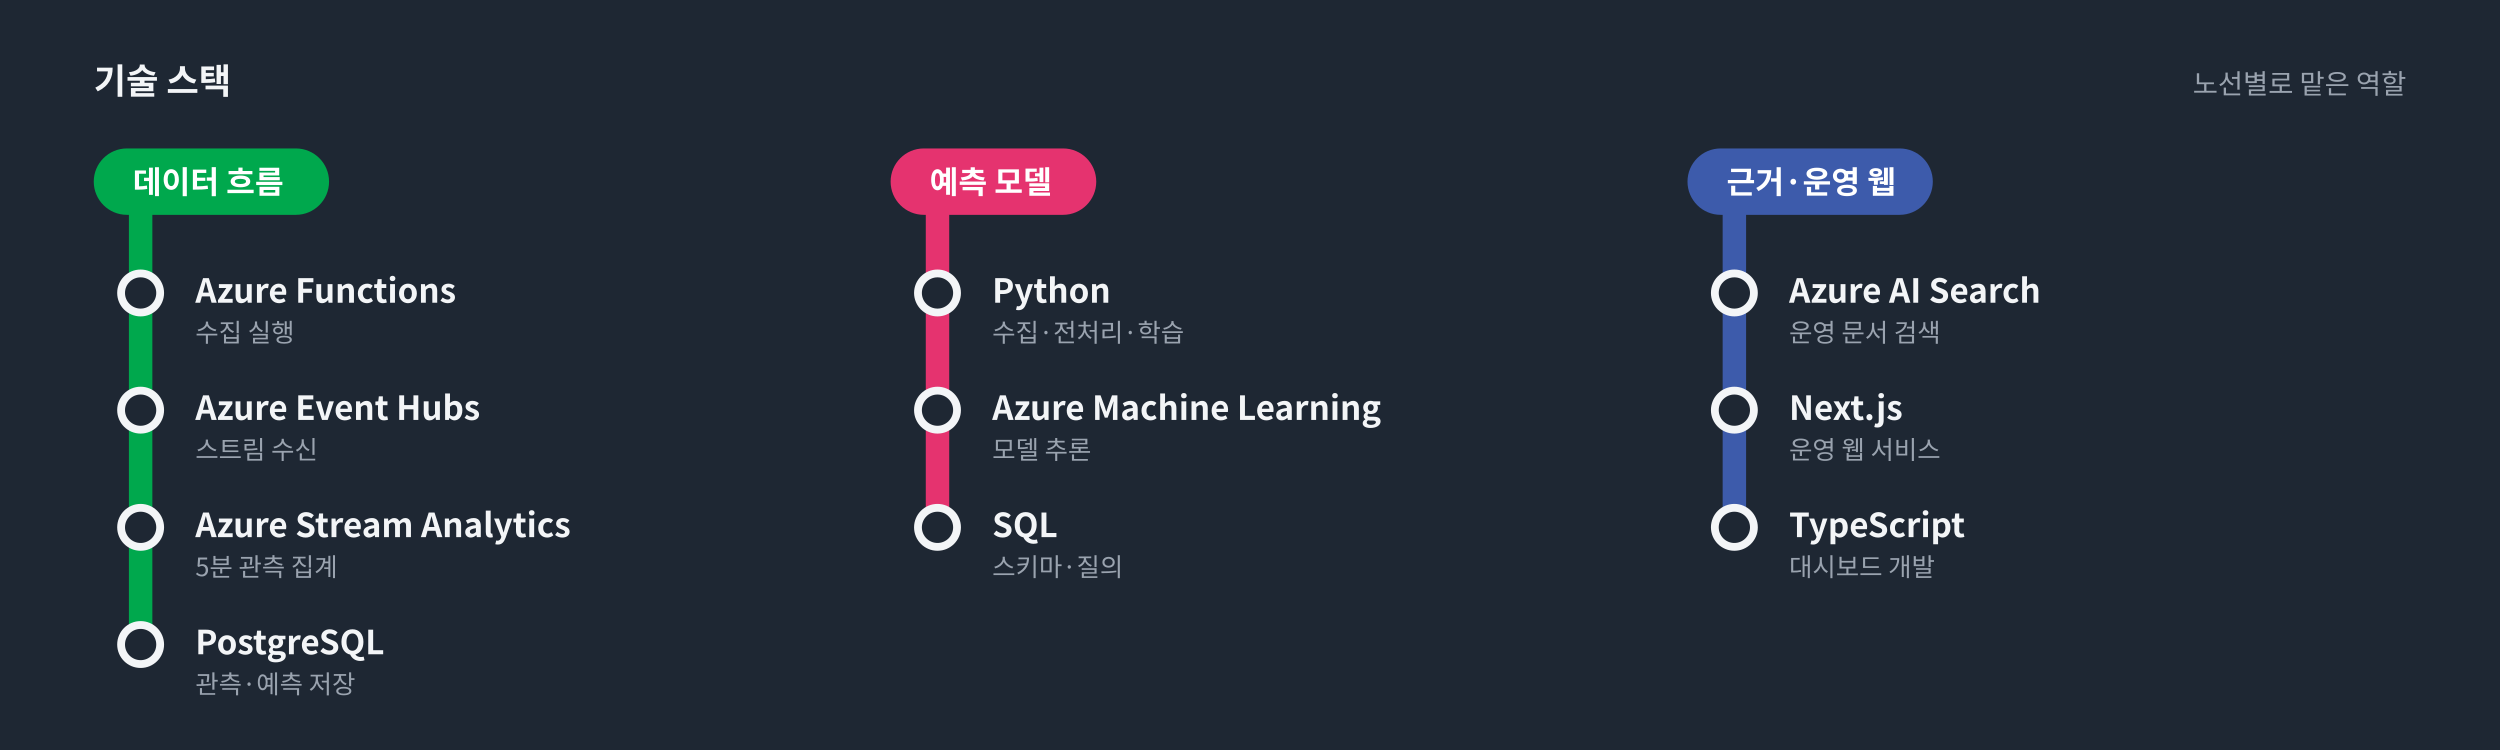
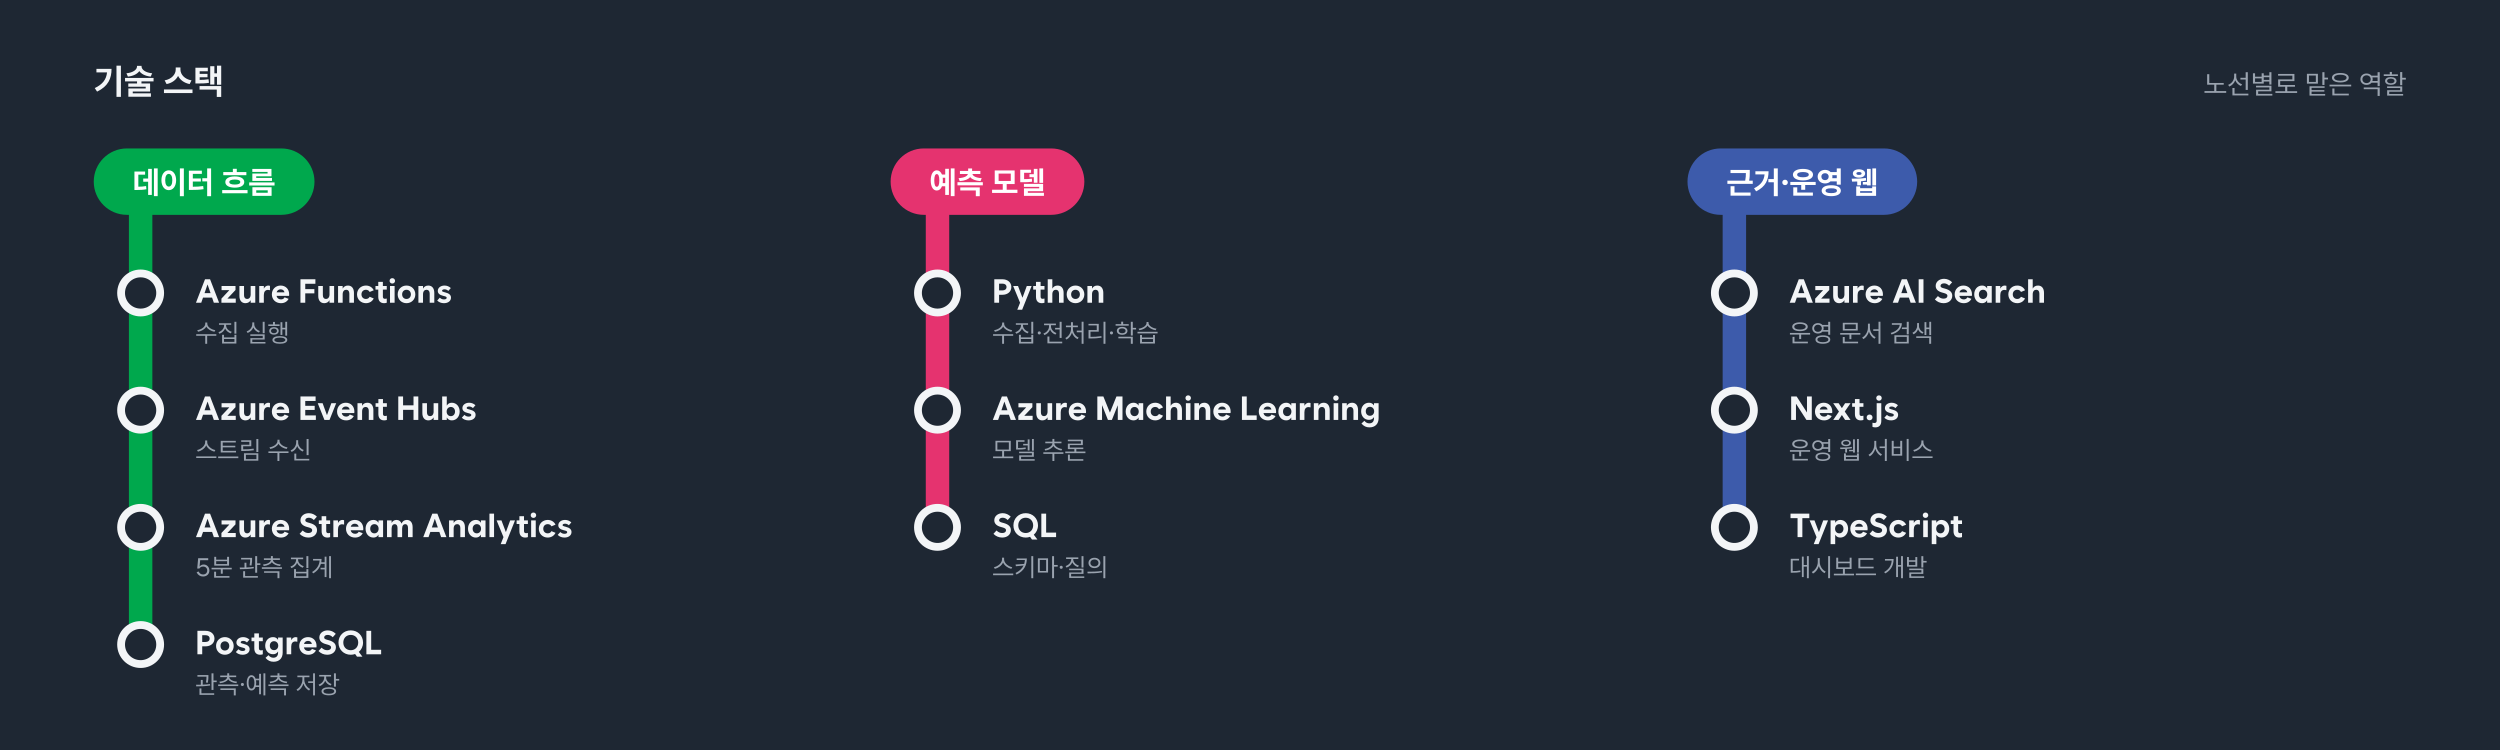
<svg xmlns="http://www.w3.org/2000/svg" width="1280" height="384" viewBox="0 0 1280 384" role="img" aria-label="기술 스택: 데이터 흐름 — Azure Functions, Azure Event Hubs, Azure Stream Analytics, PostgreSQL; 예측 모델 — Python, Azure Machine Learning, SQL; 근거·운영 웹 — Azure AI Search, Next.js, TypeScript">
  <style>
    text { font-family: Pretendard, 'Pretendard Variable', 'Apple SD Gothic Neo', 'Malgun Gothic', 'Noto Sans KR', 'Noto Sans CJK KR', system-ui, sans-serif; }
    .b { font-weight: 700; }
    .xb { font-weight: 800; letter-spacing: -0.02em; }
    </style>
+   <defs>
+     <path id="gBd1313" d="M1582 -1636H1324V182H1582ZM1036 -1448H156V-1244H774C733 -841 528 -553 58 -330L194 -124C845 -436 1037 -893 1036 -1448Z" />
+     <path id="gBd6417" d="M1014 -1592V-1626H750V-1592C751 -1411 537 -1232 134 -1192L220 -998C536 -1032 766 -1152 884 -1320C1000 -1152 1230 -1032 1546 -998L1632 -1192C1215 -1233 1015 -1419 1014 -1592ZM1714 -922H52V-718H752V-600H242V-408H1256V-308H246V172H1560V-24H502V-130H1512V-600H1010V-718H1714Z" />
+     <path id="gBd6549" d="M1014 -1400V-1530H738V-1400C738 -1138 504 -850 94 -780L206 -564C523 -625 757 -805 876 -1038C994 -805 1230 -627 1548 -564L1658 -780C1248 -849 1015 -1133 1014 -1400ZM1716 -250H54V-38H1716Z" />
+     <path id="gBd10190" d="M838 -1514H116V-598H242C510 -597 695 -602 904 -638L880 -844C712 -816 568 -808 364 -806V-962H820V-1158H364V-1308H838ZM1618 -1636H1372V-1190H1220V-1604H978V-536H1220V-984H1372V-526H1618ZM1618 -448H356V-240H1360V184H1618Z" />
+     <path id="gRr2153" d="M1512 -806H430V-1464H272V-678H804V-200H72V-68H1698V-200H960V-678H1512Z" />
+     <path id="gRr6161" d="M680 -1282V-1508H524V-1288C524 -1014 339 -764 74 -666L158 -538C367 -623 529 -793 606 -1008C680 -814 835 -658 1032 -582L1118 -704C860 -798 680 -1032 680 -1282ZM1546 -1612H1386V-1194H992V-1064H1386V-284H1546ZM1588 -8H552V-432H394V122H1588Z" />
+     <path id="gRr5045" d="M1544 -1614H1386V-1362H968V-1532H812V-1276H318V-1532H160V-760H968V-914H1386V-688H1544ZM1544 -600H392V-474H1388V-302H396V138H1612V10H550V-182H1544ZM318 -886V-1152H812V-886ZM968 -1038V-1238H1386V-1038Z" />
+     <path id="gRr3917" d="M1698 -190H960V-526H1536V-654H430V-946H1494V-1482H272V-1354H1340V-1074H276V-526H802V-190H72V-60H1698Z" />
+     <path id="gRr4306" d="M970 -1492H148V-756H970ZM300 -1364H816V-884H300ZM1462 -1614H1304V-658H1462V-1072H1728V-1204H1462ZM1472 -560H342V138H1514V20H496V-160H1452V-274H496V-444H1472Z" />
+     <path id="gRr7729" d="M1692 -680H72V-550H1692ZM1512 -8H438V-394H282V122H1512ZM880 -1554C498 -1554 251 -1422 252 -1202C251 -979 498 -846 880 -846C1263 -846 1510 -979 1510 -1202C1510 -1422 1263 -1554 880 -1554ZM880 -1426C1165 -1426 1348 -1341 1348 -1202C1348 -1059 1165 -974 880 -974C597 -974 413 -1059 414 -1202C413 -1341 597 -1426 880 -1426Z" />
+     <path id="gRr7390" d="M1546 -468H350V-342H1386V162H1546ZM1546 -1614H1386V-1352H930C847 -1454 716 -1515 560 -1516C295 -1515 99 -1338 100 -1088C99 -838 295 -662 560 -662C715 -662 847 -723 930 -824H1386V-568H1546ZM560 -1380C738 -1380 870 -1258 870 -1088C870 -917 738 -797 560 -798C382 -797 249 -917 250 -1088C249 -1258 382 -1380 560 -1380ZM1000 -1224H1386V-954H1000C1013 -996 1020 -1040 1020 -1088C1020 -1136 1013 -1182 1000 -1224Z" />
+     <path id="gRr11345" d="M1462 -1622H1304V-638H1462V-1058H1730V-1192H1462ZM1462 -548H326V-428H1308V-268H332V140H1528V20H486V-152H1462ZM1136 -1454H686V-1634H528V-1454H78V-1330H1136ZM606 -1248C346 -1248 177 -1136 178 -958C177 -777 346 -666 606 -666C864 -666 1034 -777 1034 -958C1034 -1136 864 -1248 606 -1248ZM606 -1132C773 -1131 884 -1064 884 -958C884 -850 773 -782 606 -782C437 -782 326 -850 326 -958C326 -1064 437 -1131 606 -1132Z" />
+     <path id="gBd2657" d="M1630 -1636H1384V182H1630ZM1246 -1604H1004V-972H682V-764H1004V102H1246ZM806 -1432H106V-220H234C498 -221 684 -229 890 -270L870 -480C702 -448 558 -438 362 -436V-1226H806Z" />
+     <path id="gBd7781" d="M1576 -1638H1316V188H1576ZM588 -1510C310 -1510 106 -1258 106 -862C106 -463 310 -210 588 -210C866 -210 1069 -463 1070 -862C1069 -1258 866 -1510 588 -1510ZM588 -1276C727 -1275 821 -1130 820 -862C821 -590 727 -444 588 -444C448 -444 354 -590 354 -862C354 -1130 448 -1275 588 -1276Z" />
+     <path id="gBd10273" d="M1592 -1638H1334V-996H1016V-786H1334V188H1592ZM986 -1486H136V-224H284C580 -225 829 -230 1098 -274L1074 -480C847 -444 648 -436 394 -434V-776H922V-978H394V-1276H986Z" />
+     <path id="gBd11841" d="M1638 -1396H1010V-1612H752V-1396H124V-1190H1638ZM1716 -216H54V-8H1716ZM880 -1112C499 -1111 258 -973 258 -742C258 -511 499 -373 880 -374C1260 -373 1501 -511 1500 -742C1501 -973 1260 -1111 880 -1112ZM880 -906C1109 -905 1238 -852 1238 -742C1238 -633 1109 -578 880 -578C649 -578 520 -633 520 -742C520 -852 649 -905 880 -906Z" />
+     <path id="gBd4213" d="M1716 -718H54V-514H1716ZM1514 -1602H258V-1406H1258V-1300H260V-816H1548V-1012H514V-1118H1514ZM1522 -402H264V164H1522ZM516 -200H1268V-40H516Z" />
+     <path id="gBd2" d="M1142 0H1468L910 -1448H598L40 0H366L476 -318H1034ZM570 -594 750 -1120H758L940 -594Z" />
+     <path id="gBd382" d="M106 0H990V-254H482V-264L974 -786V-1032H114V-778H588V-770L106 -254Z" />
+     <path id="gBd350" d="M1100 -1032H816V-472C801 -305 709 -232 598 -232C476 -232 405 -318 406 -468V-1032H122V-420C121 -143 258 28 492 28C639 28 753 -41 810 -152H816V0H1100Z" />
+     <path id="gBd327" d="M122 0H406V-474C407 -679 497 -791 662 -792C698 -791 741 -785 784 -774V-1044C749 -1054 717 -1060 684 -1060C566 -1060 467 -991 414 -882H406V-1032H122Z" />
+     <path id="gBd232" d="M630 28C853 28 1016 -76 1100 -240L852 -334C813 -253 737 -204 630 -204C488 -204 379 -290 356 -424H1130C1134 -454 1137 -485 1136 -516C1137 -835 922 -1060 610 -1060C298 -1060 69 -835 68 -516C69 -203 295 28 630 28ZM360 -640C390 -755 485 -828 610 -828C742 -828 832 -747 846 -640Z" />
+     <path id="gBd47" d="M130 0H426V-578H988V-840H426V-1170H1052V-1448H130Z" />
+     <path id="gBd300" d="M122 0H406V-522C407 -716 505 -800 626 -800C746 -800 817 -714 818 -564V0H1102V-612C1101 -889 964 -1060 732 -1060C584 -1060 469 -991 414 -880H406V-1032H122Z" />
+     <path id="gBd219" d="M620 28C838 28 1015 -86 1100 -264L848 -368C807 -282 725 -232 620 -232C457 -232 343 -349 344 -516C343 -683 457 -800 620 -800C725 -800 807 -750 848 -664L1100 -768C1015 -946 838 -1060 620 -1060C307 -1060 69 -826 70 -516C69 -206 307 28 620 28Z" />
+     <path id="gBd342" d="M64 -810H236V-368C235 -114 364 28 596 28C658 28 713 17 760 0V-258C721 -247 686 -242 654 -242C559 -242 519 -284 520 -384V-810H760V-1032H520V-1288H236V-1032H64Z" />
+     <path id="gBd263" d="M122 0H406V-1032H122ZM264 -1184C359 -1184 432 -1255 434 -1350C432 -1445 359 -1516 264 -1516C167 -1516 94 -1445 96 -1350C94 -1255 167 -1184 264 -1184Z" />
+     <path id="gBd309" d="M614 28C923 28 1157 -206 1158 -516C1157 -826 923 -1060 614 -1060C303 -1060 69 -826 70 -516C69 -206 303 28 614 28ZM614 -232C455 -232 343 -349 344 -516C343 -683 455 -800 614 -800C771 -800 883 -683 884 -516C883 -349 771 -232 614 -232Z" />
+     <path id="gBd334" d="M484 28C743 28 919 -111 918 -312C919 -476 804 -579 552 -640L498 -654C399 -677 368 -697 368 -738C368 -792 427 -828 518 -828C608 -828 681 -796 754 -730L908 -906C801 -1005 666 -1060 520 -1060C281 -1060 103 -920 104 -728C103 -578 215 -476 438 -424L488 -412C614 -381 652 -357 652 -304C652 -242 594 -204 488 -204C385 -204 311 -235 228 -312L68 -138C167 -31 316 28 484 28Z" />
+     <path id="gRr6409" d="M966 -1450V-1552H802V-1450C801 -1196 476 -984 156 -936L220 -808C496 -856 770 -1008 884 -1228C999 -1010 1271 -856 1546 -808L1610 -936C1293 -984 965 -1202 966 -1450ZM1692 -612H72V-482H800V162H956V-482H1692Z" />
+     <path id="gRr8386" d="M712 -1324V-1370H1122V-1496H138V-1370H552V-1324C552 -1080 362 -859 96 -774L174 -648C389 -722 556 -877 634 -1074C715 -890 881 -746 1090 -680L1168 -804C905 -885 712 -1093 712 -1324ZM1540 -1614H1382V-654H1540ZM544 -566H388V138H1540V-566H1384V-352H544ZM544 8V-224H1384V8Z" />
+     <path id="gRr6613" d="M1538 -1614H1382V-694H1538ZM1540 -604H384V-478H1384V-298H388V140H1602V14H542V-180H1540ZM700 -1428V-1564H542V-1428C541 -1168 353 -930 86 -838L164 -712C377 -790 545 -953 624 -1160C704 -967 869 -817 1078 -746L1156 -870C891 -957 699 -1179 700 -1428Z" />
+     <path id="gRr11386" d="M1582 -1614H1432V-1130H1196V-1580H1046V-554H1196V-1000H1432V-492H1582ZM974 -1402H598V-1602H442V-1402H62V-1274H974ZM520 -1182C295 -1182 138 -1061 138 -878C138 -693 295 -574 520 -574C744 -574 901 -693 902 -878C901 -1061 744 -1182 520 -1182ZM520 -1064C662 -1064 759 -989 760 -878C759 -765 661 -692 520 -692C377 -692 279 -765 280 -878C279 -989 377 -1064 520 -1064ZM994 -458C620 -458 396 -347 396 -150C396 46 619 158 994 158C1367 158 1591 46 1592 -150C1591 -347 1367 -458 994 -458ZM994 -336C1268 -336 1435 -269 1436 -150C1435 -32 1270 37 994 36C717 37 551 -32 552 -150C551 -269 718 -336 994 -336Z" />
+     <path id="gBd33" d="M130 0H1080V-278H426V-616H1008V-870H426V-1170H1064V-1448H130Z" />
+     <path id="gBd363" d="M448 0H762L1174 -1032H874L610 -306H600L336 -1032H36Z" />
+     <path id="gBd55" d="M130 0H426V-622H1070V0H1366V-1448H1070V-900H426V-1448H130Z" />
+     <path id="gBd217" d="M122 0H406V-142H414C478 -28 583 28 720 28C1001 28 1201 -206 1202 -516C1201 -826 1001 -1060 720 -1060C583 -1060 479 -1005 414 -892H406V-1448H122ZM658 -232C505 -232 397 -349 398 -516C397 -683 505 -800 658 -800C808 -800 915 -682 916 -516C915 -350 808 -232 658 -232Z" />
+     <path id="gRr6549" d="M960 -1354V-1492H794V-1354C794 -1050 448 -781 142 -722L212 -590C480 -651 761 -842 878 -1102C993 -841 1275 -652 1542 -590L1614 -722C1307 -779 959 -1049 960 -1354ZM1698 -210H72V-78H1698Z" />
+     <path id="gRr10665" d="M1512 -656H440V-938H1454V-1066H440V-1332H1494V-1462H280V-526H1512ZM1698 -200H72V-68H1698Z" />
+     <path id="gRr4269" d="M1540 -1614H1382V-562H1540ZM972 -1508H160V-1378H818V-1148H164V-646H308C633 -646 882 -656 1180 -704L1160 -834C875 -786 643 -777 318 -778V-1026H972ZM1540 -462H384V138H1540ZM540 -338H1386V10H540Z" />
+     <path id="gRr6609" d="M1540 -1612H1382V-312H1540ZM1596 -8H548V-432H392V122H1596ZM700 -1336V-1516H542V-1336C541 -1057 359 -797 92 -692L176 -568C384 -652 546 -827 624 -1046C701 -841 861 -679 1066 -600L1150 -726C889 -821 699 -1061 700 -1336Z" />
+     <path id="gBd124" d="M618 28C932 28 1151 -160 1152 -430C1151 -651 1007 -789 692 -874L624 -892C479 -929 427 -968 428 -1040C427 -1132 517 -1196 646 -1196C758 -1196 861 -1148 956 -1052L1144 -1262C1010 -1398 832 -1476 646 -1476C347 -1476 129 -1289 130 -1038C129 -834 270 -694 550 -622L618 -604C795 -555 853 -510 854 -424C853 -317 764 -252 618 -252C485 -252 372 -302 268 -410L78 -202C223 -51 413 28 618 28Z" />
+     <path id="gBd197" d="M614 -232C462 -232 355 -350 356 -516C355 -682 462 -800 614 -800C765 -800 873 -683 874 -516C873 -349 765 -232 614 -232ZM1150 0V-1032H866V-892H858C791 -1005 688 -1060 552 -1060C269 -1060 69 -826 70 -516C69 -206 269 28 552 28C688 28 793 -28 858 -142H866V0Z" />
+     <path id="gBd295" d="M122 0H406V-524C407 -716 494 -800 600 -800C706 -800 769 -714 770 -564V0H1054V-524C1055 -716 1142 -800 1248 -800C1354 -800 1417 -714 1418 -564V0H1702V-612C1701 -889 1569 -1060 1346 -1060C1189 -1060 1069 -974 1024 -838H1018C965 -979 857 -1060 708 -1060C572 -1060 465 -991 412 -880H406V-1032H122Z" />
+     <path id="gBd286" d="M122 0H406V-1448H122Z" />
+     <path id="gBd372" d="M462 0 290 432H590L1174 -1032H876L616 -322H604L336 -1032H36Z" />
+     <path id="gRr11954" d="M154 -614H328C381 -715 488 -776 626 -776C826 -776 960 -648 960 -456C960 -264 826 -136 624 -136C464 -136 342 -216 262 -382L104 -310C210 -92 394 28 624 28C924 28 1136 -172 1136 -456C1136 -734 932 -940 680 -940C546 -940 430 -882 352 -786H344L392 -1286H1040V-1450H230Z" />
+     <path id="gRr5237" d="M1696 -676H70V-548H816V-200H972V-548H1696ZM1514 -8H434V-360H278V122H1514ZM442 -1560H288V-850H1480V-1560H1322V-1330H442ZM442 -976V-1208H1322V-976Z" />
+     <path id="gRr1009" d="M1056 -1476H170V-1346H902C901 -1233 897 -1083 856 -874L1010 -856C1056 -1090 1056 -1267 1056 -1384ZM598 -1082H444V-698C305 -694 174 -694 60 -694L78 -562C390 -562 824 -571 1196 -634L1184 -750C1000 -724 796 -710 598 -702ZM1464 -1614H1306V-278H1464V-904H1724V-1036H1464ZM1522 -8H492V-400H336V122H1522Z" />
+     <path id="gRr9490" d="M1692 -716H72V-588H1692ZM1490 -398H252V-270H1334V162H1490ZM960 -1622H804V-1436H238V-1310H796C783 -1109 502 -969 170 -940L220 -818C511 -849 773 -956 882 -1136C989 -956 1250 -849 1544 -818L1592 -940C1260 -969 979 -1109 966 -1310H1526V-1436H960Z" />
+     <path id="gRr949" d="M1594 -1614H1442V162H1594ZM1232 -1570H1084V-1120H814C828 -1208 836 -1298 836 -1390H150V-1260H680C651 -887 457 -565 72 -336L164 -224C502 -423 697 -690 782 -992H1084V-674H754V-546H1084V70H1232Z" />
+     <path id="gBd115" d="M130 0H426V-490H626C956 -490 1182 -685 1182 -970C1182 -1253 956 -1448 626 -1448H130ZM426 -760V-1178H630C789 -1178 884 -1100 884 -970C884 -839 789 -760 630 -760Z" />
+     <path id="gBd249" d="M614 -256C462 -256 355 -371 356 -532C355 -693 462 -808 614 -808C765 -808 873 -694 874 -532C873 -370 765 -256 614 -256ZM586 460C932 460 1148 248 1148 -104V-1032H864V-898H856C791 -1007 687 -1060 552 -1060C269 -1060 69 -832 70 -532C69 -232 269 -4 552 -4C688 -4 792 -58 858 -168H864V-104C864 99 759 212 574 212C454 212 362 165 272 54L88 222C228 381 376 460 586 460Z" />
+     <path id="gBd117" d="M836 28C931 28 1020 12 1104 -18L1222 148H1556L1334 -148C1494 -284 1593 -488 1594 -724C1593 -1153 1267 -1476 836 -1476C403 -1476 77 -1153 78 -724C77 -295 403 28 836 28ZM836 -252C566 -252 375 -448 376 -724C375 -1000 566 -1196 836 -1196C1104 -1196 1295 -1000 1296 -724C1295 -448 1104 -252 836 -252Z" />
+     <path id="gBd78" d="M130 0H1040V-278H426V-1448H130Z" />
+     <path id="gRr12230" d="M256 -592C328 -592 380 -644 380 -716C380 -788 328 -840 256 -840C184 -840 132 -788 132 -716C132 -644 184 -592 256 -592Z" />
+     <path id="gRr7417" d="M1594 -1614H1442V162H1594ZM1242 -1578H1092V-1184H808C744 -1362 627 -1466 474 -1466C244 -1466 94 -1226 94 -848C94 -468 244 -231 474 -232C628 -231 746 -334 808 -514H1092V72H1242ZM474 -1318C621 -1318 714 -1137 714 -848C714 -560 621 -377 474 -378C330 -377 238 -560 238 -848C238 -1137 330 -1318 474 -1318ZM842 -1054H1092V-644H842C852 -706 858 -774 858 -848C858 -922 852 -991 842 -1054Z" />
+     <path id="gRr7921" d="M1544 -1616H1390V-968H996V-838H1390V164H1544ZM686 -1090V-1302H1096V-1434H124V-1302H530V-1090C529 -776 313 -439 58 -314L152 -190C355 -295 531 -525 612 -790C692 -542 864 -327 1064 -226L1158 -352C901 -470 686 -795 686 -1090Z" />
+     <path id="gRr7830" d="M674 -1280V-1354H1072V-1484H114V-1354H518V-1280C517 -1023 333 -794 66 -702L146 -576C359 -652 522 -811 598 -1016C675 -837 830 -697 1034 -630L1110 -752C848 -839 674 -1047 674 -1280ZM1462 -1614H1304V-542H1462V-1030H1728V-1162H1462ZM892 -494C527 -494 303 -375 304 -170C303 37 526 158 892 158C1256 158 1478 37 1478 -170C1478 -375 1255 -494 892 -494ZM892 -368C1159 -368 1324 -295 1324 -170C1324 -42 1160 33 892 32C622 33 457 -42 458 -170C457 -295 623 -368 892 -368Z" />
+     <path id="gBd7417" d="M1630 -1636H1384V182H1630ZM1260 -1608H1018V-1236H804C736 -1410 617 -1509 464 -1510C224 -1509 68 -1257 68 -848C68 -435 224 -186 464 -186C619 -186 739 -286 806 -464H1018V102H1260ZM464 -1264C571 -1264 633 -1127 632 -848C633 -569 571 -431 464 -430C361 -431 301 -569 300 -848C301 -1127 361 -1264 464 -1264ZM854 -1026H1018V-672H854C861 -727 864 -785 864 -848C864 -911 861 -971 854 -1026Z" />
+     <path id="gBd9490" d="M1714 -732H52V-526H1714ZM1512 -392H236V-188H1254V184H1512ZM1010 -1632H752V-1468H212V-1268H734C702 -1141 520 -1020 124 -996L200 -802C535 -826 766 -921 882 -1066C996 -921 1227 -826 1562 -802L1640 -996C1243 -1020 1061 -1141 1032 -1268H1552V-1468H1010Z" />
+     <path id="gBd4505" d="M1716 -238H1012V-610H1534V-1502H228V-610H754V-238H54V-28H1716ZM482 -1296H1280V-814H482Z" />
+     <path id="gBd2665" d="M1630 -1636H1384V-686H1630ZM1260 -1606H1020V-1254H736V-1060H1020V-696H1260ZM840 -1550H130V-730H256C543 -730 710 -731 908 -764L892 -966C728 -940 589 -934 384 -934V-1346H840ZM1630 -624H372V-424H1374V-328H374V164H1684V-38H630V-140H1630Z" />
+     <path id="gBd257" d="M122 0H406V-522C407 -716 505 -800 626 -800C746 -800 817 -714 818 -564V0H1102V-612C1101 -889 964 -1060 732 -1060C584 -1060 469 -991 414 -880H406V-1448H122Z" />
+     <path id="gRr7925" d="M1546 -1612H1386V-1122H1022V-994H1386V-312H1546ZM1594 -8H560V-426H402V122H1594ZM690 -1250V-1340H1086V-1468H130V-1340H532V-1248C532 -994 342 -758 78 -666L160 -540C371 -618 537 -782 614 -988C690 -802 845 -653 1046 -582L1128 -704C868 -795 689 -1018 690 -1250Z" />
+     <path id="gRr9097" d="M1544 -1616H1390V-902H998V-770H1390V164H1544ZM686 -1040V-1178H1088V-1306H688V-1582H530V-1306H124V-1178H532V-1040C532 -731 336 -428 76 -304L164 -182C368 -282 534 -490 612 -740C689 -503 857 -308 1060 -214L1148 -336C887 -455 686 -743 686 -1040Z" />
+     <path id="gRr4253" d="M1540 -1616H1384V164H1540ZM1000 -1448H172V-1320H840V-946H176V-266H324C633 -266 901 -279 1228 -332L1212 -460C894 -410 628 -398 334 -398V-818H1000Z" />
+     <path id="gRr11338" d="M1136 -1426H686V-1624H528V-1426H78V-1298H1136ZM606 -1204C349 -1204 177 -1078 178 -884C177 -689 349 -564 606 -564C861 -564 1034 -689 1034 -884C1034 -1078 861 -1204 606 -1204ZM606 -1080C771 -1080 884 -1003 884 -884C884 -764 771 -687 606 -688C439 -687 326 -764 326 -884C326 -1003 438 -1080 606 -1080ZM1462 -1614H1304V-504H1462V-992H1728V-1124H1462ZM1462 -408H300V-278H1304V162H1462Z" />
+     <path id="gRr6566" d="M434 -550H278V138H1478V-550H1324V-342H434ZM434 10V-218H1324V10ZM1692 -804H72V-676H1692ZM962 -1514V-1596H802V-1514C801 -1288 481 -1098 164 -1056L222 -932C497 -972 769 -1111 882 -1312C996 -1113 1267 -972 1540 -932L1600 -1056C1286 -1097 961 -1293 962 -1514Z" />
+     <path id="gBd87" d="M130 0H420V-896H428L784 0H1028L1386 -896H1392V0H1682V-1448H1310L910 -458H902L502 -1448H130Z" />
+     <path id="gRr4505" d="M1698 -198H960V-632H1498V-1466H264V-632H802V-198H72V-66H1698ZM416 -1340H1344V-758H416Z" />
+     <path id="gRr2665" d="M1588 -1614H1438V-670H1588ZM1242 -1578H1094V-1220H728V-1096H1094V-686H1242ZM836 -1512H158V-760H272C546 -760 720 -764 936 -804L924 -932C724 -894 558 -887 314 -886V-1384H836ZM1588 -590H402V-464H1432V-296H406V138H1656V10H560V-178H1588Z" />
+     <path id="gRr9349" d="M1692 -540H72V-410H804V164H960V-410H1692ZM960 -1264V-1266H1534V-1396H960V-1616H804V-1396H230V-1266H802V-1264C802 -1040 492 -847 174 -804L232 -678C507 -719 768 -856 882 -1052C995 -857 1255 -718 1530 -678L1588 -804C1270 -847 960 -1042 960 -1264Z" />
+     <path id="gRr3921" d="M1696 -600H962V-796H1524V-920H436V-1120H1486V-1558H278V-1432H1332V-1236H280V-796H804V-600H70V-470H1696ZM1526 14H442V-350H286V142H1526Z" />
+     <path id="gRr10133" d="M1024 -1430H206V-1302H868C861 -1192 842 -1087 810 -988L114 -940L142 -802L760 -858C646 -619 441 -415 108 -254L194 -130C837 -443 1024 -917 1024 -1430ZM1540 -1614H1384V162H1540Z" />
+     <path id="gRr4281" d="M964 -1438H144V-292H964ZM298 -1310H810V-418H298ZM1448 -1614H1290V162H1448V-770H1744V-904H1448Z" />
+     <path id="gRr8377" d="M1538 -1614H1382V-694H1538ZM1540 -606H384V-482H1384V-298H388V140H1602V16H542V-184H1540ZM712 -1364V-1386H1122V-1514H138V-1386H552V-1364C552 -1123 365 -902 98 -816L172 -690C389 -763 558 -918 636 -1118C716 -936 883 -795 1094 -730L1168 -852C903 -931 712 -1136 712 -1364Z" />
+     <path id="gRr7753" d="M654 -1484C374 -1484 173 -1315 174 -1068C173 -821 374 -650 654 -650C932 -650 1132 -821 1132 -1068C1132 -1315 932 -1484 654 -1484ZM654 -1348C841 -1348 978 -1235 978 -1068C978 -902 841 -786 654 -786C464 -786 326 -902 326 -1068C326 -1235 464 -1348 654 -1348ZM1530 -1616H1372V164H1530ZM82 -360 104 -226C423 -226 863 -229 1266 -306L1254 -422C862 -361 406 -360 82 -360Z" />
+     <path id="gBd1261" d="M1522 -1536H258V-1330H1266C1266 -1187 1261 -1033 1222 -832H54V-624H1716V-832H1480C1522 -1053 1522 -1225 1522 -1380ZM1574 -56H520V-468H262V152H1574Z" />
+     <path id="gBd865" d="M1588 -1636H1328V-938H970V-728H1328V184H1588ZM984 -1448H120V-1244H722C684 -845 492 -559 32 -332L168 -132C805 -445 983 -897 984 -1448Z" />
+     <path id="gBd12230" d="M294 -540C397 -539 474 -614 476 -718C474 -818 397 -893 294 -894C188 -893 112 -818 114 -718C112 -614 188 -539 294 -540Z" />
+     <path id="gBd7589" d="M1716 -750H54V-546H768V-232H1030V-546H1716ZM1534 -56H508V-394H248V152H1534ZM882 -1604C489 -1603 224 -1456 224 -1226C224 -994 489 -848 882 -848C1278 -848 1543 -994 1542 -1226C1543 -1456 1278 -1603 882 -1604ZM882 -1398C1117 -1398 1265 -1340 1264 -1226C1265 -1113 1117 -1054 882 -1054C650 -1054 501 -1113 502 -1226C501 -1340 650 -1398 882 -1398Z" />
+     <path id="gBd7410" d="M560 -1540C285 -1540 75 -1353 76 -1094C75 -836 285 -649 560 -650C703 -649 829 -700 918 -786H1328V-570H1590V-1636H1328V-1398H922C834 -1487 706 -1540 560 -1540ZM560 -1322C698 -1321 798 -1237 798 -1094C798 -952 698 -867 560 -866C423 -867 320 -952 320 -1094C320 -1237 423 -1321 560 -1322ZM968 -532C581 -533 339 -400 338 -176C339 52 581 184 968 184C1353 184 1595 52 1596 -176C1595 -400 1353 -533 968 -532ZM968 -332C1210 -333 1341 -282 1340 -176C1341 -67 1210 -15 968 -16C724 -15 594 -67 594 -176C594 -282 724 -333 968 -332ZM1034 -994C1040 -1026 1044 -1059 1044 -1094C1044 -1128 1040 -1161 1034 -1192H1328V-994Z" />
+     <path id="gBd7658" d="M1640 -1636H1394V-516H1640ZM1288 -1604H1044V-746H772V-576H1044V-520H1288ZM40 -962 66 -770C159 -770 277 -770 404 -776V-526H650V-792C766 -802 882 -817 988 -840L970 -1012C676 -966 272 -962 40 -962ZM594 -458H338V164H1640V-458H1384V-338H594ZM594 -36V-146H1384V-36ZM520 -1576C278 -1576 117 -1468 118 -1304C117 -1138 278 -1031 520 -1030C759 -1031 921 -1138 922 -1304C921 -1468 759 -1576 520 -1576ZM520 -1398C624 -1399 690 -1367 690 -1304C690 -1238 624 -1208 520 -1208C414 -1208 348 -1238 348 -1304C348 -1367 414 -1399 520 -1398Z" />
+     <path id="gBd59" d="M130 0H426V-1448H130Z" />
+     <path id="gRr7589" d="M1696 -712H70V-582H816V-220H976V-582H1696ZM1516 -10H436V-396H280V122H1516ZM880 -1570C503 -1570 254 -1433 254 -1214C254 -993 503 -857 880 -858C1260 -857 1508 -993 1508 -1214C1508 -1433 1260 -1570 880 -1570ZM880 -1442C1157 -1441 1341 -1354 1342 -1214C1341 -1073 1157 -986 880 -986C606 -986 420 -1073 420 -1214C420 -1354 606 -1441 880 -1442Z" />
+     <path id="gRr7410" d="M560 -1508C295 -1508 99 -1334 100 -1088C99 -840 295 -666 560 -666C711 -666 840 -723 922 -818H1386V-564H1546V-1614H1386V-1358H922C838 -1452 710 -1508 560 -1508ZM560 -1376C738 -1375 870 -1255 870 -1088C870 -920 738 -801 560 -802C382 -801 249 -920 250 -1088C249 -1255 382 -1375 560 -1376ZM956 -520C587 -520 359 -395 360 -182C359 33 587 158 956 158C1324 158 1552 33 1552 -182C1552 -395 1324 -520 956 -520ZM956 -396C1229 -396 1397 -316 1398 -182C1397 -47 1228 33 956 32C682 33 514 -47 514 -182C514 -316 681 -396 956 -396ZM998 -1228H1386V-948H998C1012 -991 1020 -1038 1020 -1088C1020 -1138 1012 -1185 998 -1228Z" />
+     <path id="gRr4649" d="M1696 -706H70V-576H816V-214H972V-576H1696ZM1484 -1532H280V-910H1484ZM434 -1404H1330V-1036H434ZM1514 -8H436V-386H278V122H1514Z" />
+     <path id="gRr6157" d="M696 -1140V-1462H538V-1140C538 -805 326 -467 72 -340L170 -214C372 -322 540 -549 618 -816C698 -563 864 -350 1066 -246L1160 -374C903 -494 696 -818 696 -1140ZM1546 -1616H1390V-1010H966V-880H1390V164H1546Z" />
+     <path id="gRr881" d="M990 -1500H184V-1372H822C789 -1068 518 -833 92 -714L158 -590C670 -734 990 -1054 990 -1500ZM1546 -1614H1386V-1156H992V-1026H1386V-600H1546ZM1546 -526H390V136H1546ZM546 -398H1390V8H546Z" />
+     <path id="gRr6074" d="M602 -1268V-1508H450V-1268C450 -1066 307 -832 74 -728L160 -604C335 -684 462 -835 528 -1008C591 -851 714 -720 884 -650L966 -772C738 -862 601 -1066 602 -1268ZM1582 -1612H1432V-1150H1196V-1584H1046V-550H1196V-1020H1432V-542H1582ZM1582 -442H380V-314H1426V162H1582Z" />
+     <path id="gBd91" d="M130 0H426V-984H438L1070 0H1402V-1448H1106V-470H1098L466 -1448H130Z" />
+     <path id="gBd371" d="M36 0H370L566 -298H574L768 0H1102L748 -516L1104 -1032H770L574 -734H566L368 -1032H34L390 -516Z" />
+     <path id="gBd12204" d="M294 22C397 22 474 -53 476 -156C474 -257 397 -332 294 -332C188 -332 112 -257 114 -156C112 -53 188 22 294 22Z" />
+     <path id="gBd277" d="M72 460C306 460 437 318 438 64V-1032H154V46C153 146 110 190 12 190C-24 190 -64 185 -106 172V428C-57 447 2 460 72 460ZM296 -1184C392 -1184 465 -1255 466 -1350C465 -1445 392 -1516 296 -1516C200 -1516 127 -1445 128 -1350C127 -1255 200 -1184 296 -1184Z" />
+     <path id="gRr7658" d="M1578 -1614H1426V-514H1578ZM1256 -1584H1106V-734H788V-622H1106V-520H1256ZM62 -922 80 -798C188 -798 325 -799 472 -806V-520H624V-816C759 -825 896 -841 1020 -866L1008 -976C709 -926 300 -922 62 -922ZM534 -450H378V138H1578V-450H1422V-282H534ZM534 12V-158H1422V12ZM546 -1552C310 -1552 155 -1451 156 -1290C155 -1128 310 -1026 546 -1026C778 -1026 934 -1128 934 -1290C934 -1451 778 -1552 546 -1552ZM546 -1442C693 -1441 790 -1382 790 -1290C790 -1197 693 -1139 546 -1140C395 -1139 298 -1197 298 -1290C298 -1382 395 -1441 546 -1442Z" />
+     <path id="gRr5429" d="M1536 -1616H1380V164H1536ZM332 -1464H174V-266H1018V-1464H860V-994H332ZM332 -396V-868H860V-396Z" />
+     <path id="gBd131" d="M90 -1170H524V0H820V-1170H1250V-1448H90Z" />
+     <path id="gBd324" d="M122 432H406V-142H414C478 -28 583 28 720 28C1001 28 1201 -206 1202 -516C1201 -826 1001 -1060 720 -1060C583 -1060 479 -1005 414 -892H406V-1032H122ZM658 -232C505 -232 397 -349 398 -516C397 -683 505 -800 658 -800C808 -800 915 -682 916 -516C915 -350 808 -232 658 -232Z" />
+     <path id="gRr2545" d="M1592 -1614H1440V-902H1180V-1576H1034V70H1180V-770H1440V162H1592ZM804 -1398H136V-278H254C524 -278 705 -286 920 -332L904 -462C707 -421 533 -411 292 -410V-1268H804Z" />
+     <path id="gRr6605" d="M704 -1140V-1460H546V-1140C546 -803 326 -463 62 -338L160 -210C368 -314 544 -539 628 -810C711 -554 886 -342 1090 -242L1184 -368C923 -488 703 -813 704 -1140ZM1536 -1616H1380V164H1536Z" />
+     <path id="gRr5093" d="M1698 -198H960V-582H1500V-1490H1346V-1170H420V-1490H264V-582H802V-198H72V-66H1698ZM420 -710V-1040H1346V-710Z" />
+     <path id="gRr3021" d="M1508 -762H436V-1320H1490V-1450H280V-632H1508ZM1698 -212H72V-80H1698Z" />
+     <path id="gRr781" d="M1590 -1614H1438V-898H1190V-1568H1040V74H1190V-770H1438V162H1590ZM838 -1386H140V-1256H684C658 -888 490 -563 74 -334L166 -222C677 -506 837 -930 838 -1386Z" />
+     <path id="gRr4877" d="M302 -1542H148V-768H974V-1542H820V-1284H302ZM302 -894V-1162H820V-894ZM1462 -1614H1304V-698H1462V-1100H1728V-1230H1462ZM1462 -612H326V-486H1308V-302H332V140H1528V14H486V-184H1462Z" />
+   </defs>
  <rect width="1280" height="384" fill="#1E2733" />
-   <text x="48" y="48" font-size="18" fill="#F3F5F7" text-anchor="start" class="b">기술 스택</text>
-   <text x="1232" y="48" font-size="14" fill="#9AA3AF" text-anchor="end">노선별로 맡은 역할</text>
-   <rect x="48" y="76" width="120.48" height="34" rx="17" fill="#00A84D" />
-   <text x="68" y="99" font-size="16" fill="#FFFFFF" text-anchor="start" class="b">데이터 흐름</text>
+   <g fill="#F3F5F7">
+     <g transform="translate(48.00 48) scale(0.00879)">
+       <use href="#gBd1313" x="0" />
+       <use href="#gBd6417" x="1770" />
+       <use href="#gBd6549" x="4036" />
+       <use href="#gBd10190" x="5806" />
+     </g>
+   </g>
+   <g fill="#9AA3AF">
+     <g transform="translate(1128.20 48) scale(0.00684)">
+       <use href="#gRr2153" x="0" />
+       <use href="#gRr6161" x="1770" />
+       <use href="#gRr5045" x="3540" />
+       <use href="#gRr3917" x="5310" />
+       <use href="#gRr4306" x="7592" />
+       <use href="#gRr7729" x="9362" />
+       <use href="#gRr7390" x="11644" />
+       <use href="#gRr11345" x="13414" />
+     </g>
+   </g>
+   <rect x="48" y="76" width="113.016" height="34" rx="17" fill="#00A84D" />
+   <g fill="#FFFFFF">
+     <g transform="translate(68.00 99) scale(0.00781)">
+       <use href="#gBd2657" x="0" />
+       <use href="#gBd7781" x="1770" />
+       <use href="#gBd10273" x="3540" />
+       <use href="#gBd11841" x="5806" />
+       <use href="#gBd4213" x="7576" />
+     </g>
+   </g>
  <path d="M 72 110 V 330" stroke="#00A84D" stroke-width="12" stroke-linecap="round" />
  <circle cx="72" cy="150" r="10" fill="#1E2733" stroke="#F3F5F7" stroke-width="4" />
-   <text x="100" y="155" font-size="17" fill="#F3F5F7" text-anchor="start" class="b">Azure Functions</text>
-   <text x="100" y="175" font-size="13" fill="#9AA3AF" text-anchor="start">수집 실행</text>
+   <g fill="#F3F5F7">
+     <g transform="translate(100.00 155) scale(0.0083)">
+       <use href="#gBd2" x="0" />
+       <use href="#gBd382" x="1505" />
+       <use href="#gBd350" x="2599" />
+       <use href="#gBd327" x="3821" />
+       <use href="#gBd232" x="4654" />
+       <use href="#gBd47" x="6356" />
+       <use href="#gBd350" x="7462" />
+       <use href="#gBd300" x="8684" />
+       <use href="#gBd219" x="9906" />
+       <use href="#gBd342" x="11050" />
+       <use href="#gBd263" x="11888" />
+       <use href="#gBd309" x="12414" />
+       <use href="#gBd300" x="13640" />
+       <use href="#gBd334" x="14854" />
+     </g>
+   </g>
+   <g fill="#9AA3AF">
+     <g transform="translate(100.00 175) scale(0.00635)">
+       <use href="#gRr6409" x="0" />
+       <use href="#gRr8386" x="1770" />
+       <use href="#gRr6613" x="4052" />
+       <use href="#gRr11386" x="5822" />
+     </g>
+   </g>
  <circle cx="72" cy="210" r="10" fill="#1E2733" stroke="#F3F5F7" stroke-width="4" />
-   <text x="100" y="215" font-size="17" fill="#F3F5F7" text-anchor="start" class="b">Azure Event Hubs</text>
-   <text x="100" y="235" font-size="13" fill="#9AA3AF" text-anchor="start">스트림 수신</text>
+   <g fill="#F3F5F7">
+     <g transform="translate(100.00 215) scale(0.0083)">
+       <use href="#gBd2" x="0" />
+       <use href="#gBd382" x="1505" />
+       <use href="#gBd350" x="2599" />
+       <use href="#gBd327" x="3821" />
+       <use href="#gBd232" x="4654" />
+       <use href="#gBd33" x="6356" />
+       <use href="#gBd363" x="7516" />
+       <use href="#gBd232" x="8676" />
+       <use href="#gBd300" x="9882" />
+       <use href="#gBd342" x="11056" />
+       <use href="#gBd55" x="12390" />
+       <use href="#gBd350" x="13884" />
+       <use href="#gBd217" x="15106" />
+       <use href="#gBd334" x="16372" />
+     </g>
+   </g>
+   <g fill="#9AA3AF">
+     <g transform="translate(100.00 235) scale(0.00635)">
+       <use href="#gRr6549" x="0" />
+       <use href="#gRr10665" x="1770" />
+       <use href="#gRr4269" x="3540" />
+       <use href="#gRr6409" x="5822" />
+       <use href="#gRr6609" x="7592" />
+     </g>
+   </g>
  <circle cx="72" cy="270" r="10" fill="#1E2733" stroke="#F3F5F7" stroke-width="4" />
-   <text x="100" y="275" font-size="17" fill="#F3F5F7" text-anchor="start" class="b">Azure Stream Analytics</text>
-   <text x="100" y="295" font-size="13" fill="#9AA3AF" text-anchor="start">5분 관측 집계</text>
+   <g fill="#F3F5F7">
+     <g transform="translate(100.00 275) scale(0.0083)">
+       <use href="#gBd2" x="0" />
+       <use href="#gBd382" x="1505" />
+       <use href="#gBd350" x="2599" />
+       <use href="#gBd327" x="3821" />
+       <use href="#gBd232" x="4654" />
+       <use href="#gBd124" x="6356" />
+       <use href="#gBd342" x="7556" />
+       <use href="#gBd327" x="8394" />
+       <use href="#gBd232" x="9227" />
+       <use href="#gBd197" x="10433" />
+       <use href="#gBd295" x="11703" />
+       <use href="#gBd2" x="14021" />
+       <use href="#gBd300" x="15530" />
+       <use href="#gBd197" x="16752" />
+       <use href="#gBd286" x="18022" />
+       <use href="#gBd372" x="18548" />
+       <use href="#gBd342" x="19756" />
+       <use href="#gBd263" x="20594" />
+       <use href="#gBd219" x="21120" />
+       <use href="#gBd334" x="22288" />
+     </g>
+   </g>
+   <g fill="#9AA3AF">
+     <g transform="translate(100.00 295) scale(0.00635)">
+       <use href="#gRr11954" x="0" />
+       <use href="#gRr5237" x="1240" />
+       <use href="#gRr1009" x="3522" />
+       <use href="#gRr9490" x="5292" />
+       <use href="#gRr8386" x="7574" />
+       <use href="#gRr949" x="9344" />
+     </g>
+   </g>
  <circle cx="72" cy="330" r="10" fill="#1E2733" stroke="#F3F5F7" stroke-width="4" />
-   <text x="100" y="335" font-size="17" fill="#F3F5F7" text-anchor="start" class="b">PostgreSQL</text>
-   <text x="100" y="355" font-size="13" fill="#9AA3AF" text-anchor="start">관측·예측 저장</text>
-   <rect x="456" y="76" width="105.28" height="34" rx="17" fill="#E5336F" />
-   <text x="476" y="99" font-size="16" fill="#FFFFFF" text-anchor="start" class="b">예측 모델</text>
+   <g fill="#F3F5F7">
+     <g transform="translate(100.00 335) scale(0.0083)">
+       <use href="#gBd115" x="0" />
+       <use href="#gBd309" x="1210" />
+       <use href="#gBd334" x="2432" />
+       <use href="#gBd342" x="3403" />
+       <use href="#gBd249" x="4241" />
+       <use href="#gBd327" x="5510" />
+       <use href="#gBd232" x="6343" />
+       <use href="#gBd124" x="7521" />
+       <use href="#gBd117" x="8753" />
+       <use href="#gBd78" x="10423" />
+     </g>
+   </g>
+   <g fill="#9AA3AF">
+     <g transform="translate(100.00 355) scale(0.00635)">
+       <use href="#gRr1009" x="0" />
+       <use href="#gRr9490" x="1770" />
+       <use href="#gRr12230" x="3540" />
+       <use href="#gRr7417" x="4052" />
+       <use href="#gRr9490" x="5822" />
+       <use href="#gRr7921" x="8104" />
+       <use href="#gRr7830" x="9874" />
+     </g>
+   </g>
+   <rect x="456" y="76" width="99.188" height="34" rx="17" fill="#E5336F" />
+   <g fill="#FFFFFF">
+     <g transform="translate(476.00 99) scale(0.00781)">
+       <use href="#gBd7417" x="0" />
+       <use href="#gBd9490" x="1770" />
+       <use href="#gBd4505" x="4036" />
+       <use href="#gBd2665" x="5806" />
+     </g>
+   </g>
  <path d="M 480 110 V 270" stroke="#E5336F" stroke-width="12" stroke-linecap="round" />
  <circle cx="480" cy="150" r="10" fill="#1E2733" stroke="#F3F5F7" stroke-width="4" />
-   <text x="508" y="155" font-size="17" fill="#F3F5F7" text-anchor="start" class="b">Python</text>
-   <text x="508" y="175" font-size="13" fill="#9AA3AF" text-anchor="start">수집·전처리·학습</text>
+   <g fill="#F3F5F7">
+     <g transform="translate(508.00 155) scale(0.0083)">
+       <use href="#gBd115" x="0" />
+       <use href="#gBd372" x="1258" />
+       <use href="#gBd342" x="2466" />
+       <use href="#gBd257" x="3304" />
+       <use href="#gBd309" x="4526" />
+       <use href="#gBd300" x="5752" />
+     </g>
+   </g>
+   <g fill="#9AA3AF">
+     <g transform="translate(508.00 175) scale(0.00635)">
+       <use href="#gRr6409" x="0" />
+       <use href="#gRr8386" x="1770" />
+       <use href="#gRr12230" x="3540" />
+       <use href="#gRr7925" x="4052" />
+       <use href="#gRr9097" x="5822" />
+       <use href="#gRr4253" x="7592" />
+       <use href="#gRr12230" x="9362" />
+       <use href="#gRr11338" x="9874" />
+       <use href="#gRr6566" x="11644" />
+     </g>
+   </g>
  <circle cx="480" cy="210" r="10" fill="#1E2733" stroke="#F3F5F7" stroke-width="4" />
-   <text x="508" y="215" font-size="17" fill="#F3F5F7" text-anchor="start" class="b">Azure Machine Learning</text>
-   <text x="508" y="235" font-size="13" fill="#9AA3AF" text-anchor="start">모델 추론</text>
+   <g fill="#F3F5F7">
+     <g transform="translate(508.00 215) scale(0.0083)">
+       <use href="#gBd2" x="0" />
+       <use href="#gBd382" x="1505" />
+       <use href="#gBd350" x="2599" />
+       <use href="#gBd327" x="3821" />
+       <use href="#gBd232" x="4654" />
+       <use href="#gBd87" x="6356" />
+       <use href="#gBd197" x="8166" />
+       <use href="#gBd219" x="9436" />
+       <use href="#gBd257" x="10604" />
+       <use href="#gBd263" x="11826" />
+       <use href="#gBd300" x="12352" />
+       <use href="#gBd232" x="13574" />
+       <use href="#gBd78" x="15276" />
+       <use href="#gBd232" x="16378" />
+       <use href="#gBd197" x="17584" />
+       <use href="#gBd327" x="18854" />
+       <use href="#gBd300" x="19719" />
+       <use href="#gBd263" x="20941" />
+       <use href="#gBd300" x="21467" />
+       <use href="#gBd249" x="22689" />
+     </g>
+   </g>
+   <g fill="#9AA3AF">
+     <g transform="translate(508.00 235) scale(0.00635)">
+       <use href="#gRr4505" x="0" />
+       <use href="#gRr2665" x="1770" />
+       <use href="#gRr9349" x="4052" />
+       <use href="#gRr3921" x="5822" />
+     </g>
+   </g>
  <circle cx="480" cy="270" r="10" fill="#1E2733" stroke="#F3F5F7" stroke-width="4" />
-   <text x="508" y="275" font-size="17" fill="#F3F5F7" text-anchor="start" class="b">SQL</text>
-   <text x="508" y="295" font-size="13" fill="#9AA3AF" text-anchor="start">스키마·질의</text>
-   <rect x="864" y="76" width="125.6" height="34" rx="17" fill="#3D5BAB" />
-   <text x="884" y="99" font-size="16" fill="#FFFFFF" text-anchor="start" class="b">근거·운영 웹</text>
+   <g fill="#F3F5F7">
+     <g transform="translate(508.00 275) scale(0.0083)">
+       <use href="#gBd124" x="0" />
+       <use href="#gBd117" x="1232" />
+       <use href="#gBd78" x="2902" />
+     </g>
+   </g>
+   <g fill="#9AA3AF">
+     <g transform="translate(508.00 295) scale(0.00635)">
+       <use href="#gRr6549" x="0" />
+       <use href="#gRr10133" x="1770" />
+       <use href="#gRr4281" x="3540" />
+       <use href="#gRr12230" x="5310" />
+       <use href="#gRr8377" x="5822" />
+       <use href="#gRr7753" x="7592" />
+     </g>
+   </g>
+   <rect x="864" y="76" width="117.594" height="34" rx="17" fill="#3D5BAB" />
+   <g fill="#FFFFFF">
+     <g transform="translate(884.00 99) scale(0.00781)">
+       <use href="#gBd1261" x="0" />
+       <use href="#gBd865" x="1770" />
+       <use href="#gBd12230" x="3540" />
+       <use href="#gBd7589" x="4126" />
+       <use href="#gBd7410" x="5896" />
+       <use href="#gBd7658" x="8162" />
+     </g>
+   </g>
  <path d="M 888 110 V 270" stroke="#3D5BAB" stroke-width="12" stroke-linecap="round" />
  <circle cx="888" cy="150" r="10" fill="#1E2733" stroke="#F3F5F7" stroke-width="4" />
-   <text x="916" y="155" font-size="17" fill="#F3F5F7" text-anchor="start" class="b">Azure AI Search</text>
-   <text x="916" y="175" font-size="13" fill="#9AA3AF" text-anchor="start">운영 문서 검색</text>
+   <g fill="#F3F5F7">
+     <g transform="translate(916.00 155) scale(0.0083)">
+       <use href="#gBd2" x="0" />
+       <use href="#gBd382" x="1505" />
+       <use href="#gBd350" x="2599" />
+       <use href="#gBd327" x="3821" />
+       <use href="#gBd232" x="4654" />
+       <use href="#gBd2" x="6356" />
+       <use href="#gBd59" x="7865" />
+       <use href="#gBd124" x="8915" />
+       <use href="#gBd232" x="10147" />
+       <use href="#gBd197" x="11353" />
+       <use href="#gBd327" x="12623" />
+       <use href="#gBd219" x="13456" />
+       <use href="#gBd257" x="14624" />
+     </g>
+   </g>
+   <g fill="#9AA3AF">
+     <g transform="translate(916.00 175) scale(0.00635)">
+       <use href="#gRr7589" x="0" />
+       <use href="#gRr7410" x="1770" />
+       <use href="#gRr4649" x="4052" />
+       <use href="#gRr6157" x="5822" />
+       <use href="#gRr881" x="8104" />
+       <use href="#gRr6074" x="9874" />
+     </g>
+   </g>
  <circle cx="888" cy="210" r="10" fill="#1E2733" stroke="#F3F5F7" stroke-width="4" />
-   <text x="916" y="215" font-size="17" fill="#F3F5F7" text-anchor="start" class="b">Next.js</text>
-   <text x="916" y="235" font-size="13" fill="#9AA3AF" text-anchor="start">운영 웹 서비스</text>
+   <g fill="#F3F5F7">
+     <g transform="translate(916.00 215) scale(0.0083)">
+       <use href="#gBd91" x="0" />
+       <use href="#gBd232" x="1530" />
+       <use href="#gBd371" x="2688" />
+       <use href="#gBd342" x="3827" />
+       <use href="#gBd12204" x="4673" />
+       <use href="#gBd277" x="5251" />
+       <use href="#gBd334" x="5809" />
+     </g>
+   </g>
+   <g fill="#9AA3AF">
+     <g transform="translate(916.00 235) scale(0.00635)">
+       <use href="#gRr7589" x="0" />
+       <use href="#gRr7410" x="1770" />
+       <use href="#gRr7658" x="4052" />
+       <use href="#gRr6157" x="6334" />
+       <use href="#gRr5429" x="8104" />
+       <use href="#gRr6549" x="9874" />
+     </g>
+   </g>
  <circle cx="888" cy="270" r="10" fill="#1E2733" stroke="#F3F5F7" stroke-width="4" />
-   <text x="916" y="275" font-size="17" fill="#F3F5F7" text-anchor="start" class="b">TypeScript</text>
-   <text x="916" y="295" font-size="13" fill="#9AA3AF" text-anchor="start">대시보드 개발</text>
+   <g fill="#F3F5F7">
+     <g transform="translate(916.00 275) scale(0.0083)">
+       <use href="#gBd131" x="0" />
+       <use href="#gBd372" x="1232" />
+       <use href="#gBd324" x="2440" />
+       <use href="#gBd232" x="3710" />
+       <use href="#gBd124" x="4888" />
+       <use href="#gBd219" x="6120" />
+       <use href="#gBd327" x="7288" />
+       <use href="#gBd263" x="8153" />
+       <use href="#gBd324" x="8679" />
+       <use href="#gBd342" x="9909" />
+     </g>
+   </g>
+   <g fill="#9AA3AF">
+     <g transform="translate(916.00 295) scale(0.00635)">
+       <use href="#gRr2545" x="0" />
+       <use href="#gRr6605" x="1770" />
+       <use href="#gRr5093" x="3540" />
+       <use href="#gRr3021" x="5310" />
+       <use href="#gRr781" x="7592" />
+       <use href="#gRr4877" x="9362" />
+     </g>
+   </g>
</svg>
